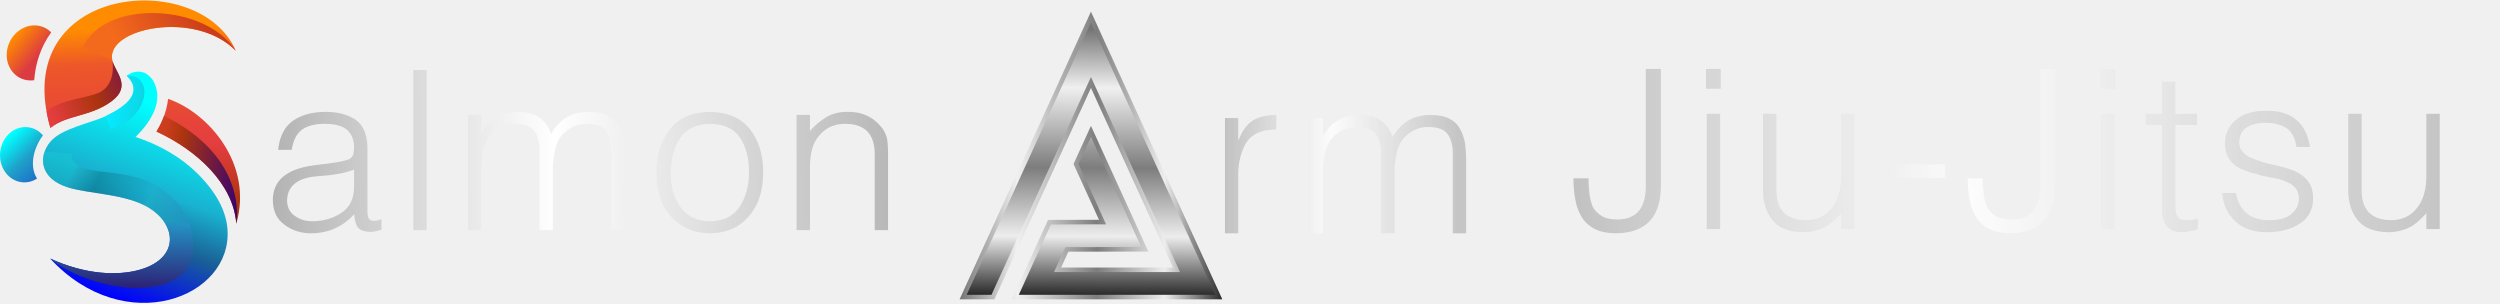
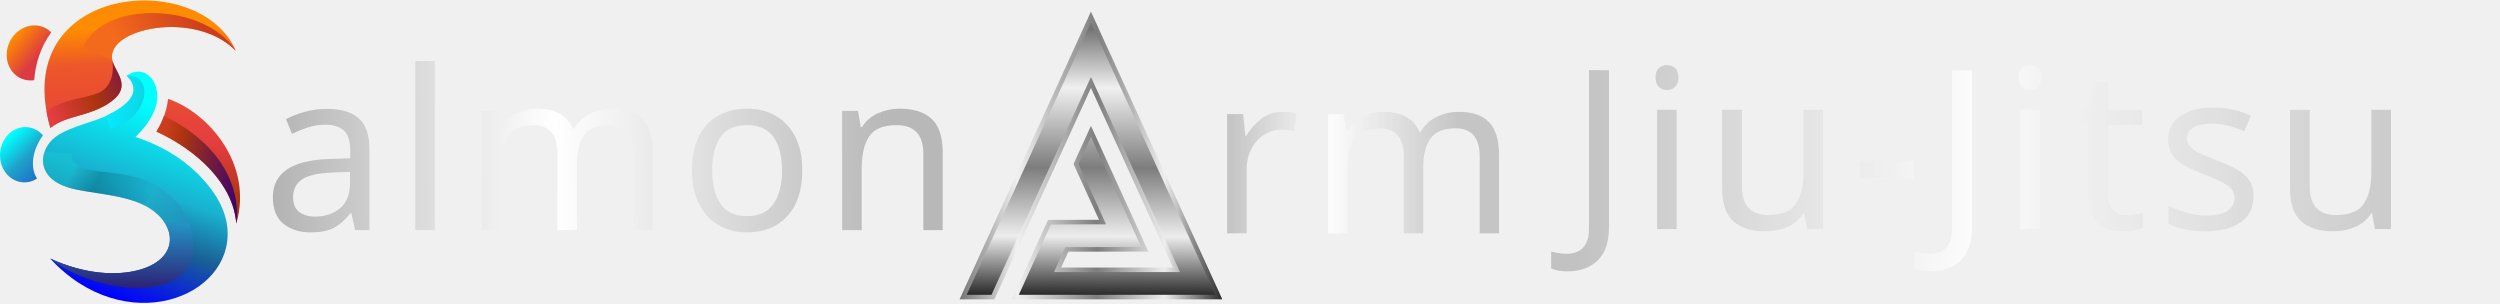
<svg xmlns="http://www.w3.org/2000/svg" xmlns:xlink="http://www.w3.org/1999/xlink" xml:space="preserve" width="4195" height="509" version="1.1" style="clip-rule:evenodd;fill-rule:evenodd;image-rendering:optimizeQuality;shape-rendering:geometricPrecision;text-rendering:geometricPrecision" viewBox="0 0 4195 509" id="svg498">
  <defs id="defs458">
    <rect x="324.307" y="749.64" width="1492.361" height="358.245" id="rect1255" />
    <rect x="2319.186" y="131.846" width="1927.017" height="445.153" id="rect1785" />
    <rect x="442.917" y="216.741" width="546.116" height="175.648" id="rect9625" />
    <linearGradient id="linearGradient4618">
      <stop style="stop-color:#ffffff;stop-opacity:1;" offset="0" id="stop4616" />
    </linearGradient>
    <linearGradient id="id13" gradientUnits="userSpaceOnUse" x1="423.65" y1="797.39" x2="1601.56" y2="839.35">
      <stop offset="0" style="stop-opacity:1; stop-color:#B3B3B3" id="stop2374" />
      <stop offset="0.459" style="stop-opacity:1; stop-color:white" id="stop2376" />
      <stop offset="1" style="stop-opacity:1; stop-color:#B8B8B8" id="stop2378" />
    </linearGradient>
    <rect x="584.804" y="423.15" width="833.036" height="216.65" id="rect87621" />
    <linearGradient id="linearGradient78316" gradientUnits="userSpaceOnUse" x1="857.13" y1="789.37" x2="868.31" y2="1087.19" spreadMethod="pad">
      <stop offset="0" style="stop-opacity:1; stop-color:#FF8B00" id="stop78308" />
      <stop offset="0.196" style="stop-color:#ed572a;stop-opacity:1;" id="stop78310" />
      <stop offset="0.671" style="stop-color:#e43d3f;stop-opacity:1;" id="stop84364" />
      <stop offset="1" style="stop-color:#ac340f;stop-opacity:1;" id="stop78314" />
    </linearGradient>
    <linearGradient id="linearGradient78294" gradientUnits="userSpaceOnUse" x1="857.13" y1="789.37" x2="868.31" y2="1087.19" spreadMethod="pad">
      <stop offset="0" style="stop-opacity:1; stop-color:#FF8B00" id="stop78286" />
      <stop offset="0.2" style="stop-color:#ed572a;stop-opacity:1;" id="stop78288" />
      <stop offset="0.4" style="stop-opacity:1; stop-color:#DB2455" id="stop78290" />
    </linearGradient>
    <linearGradient id="linearGradient78284" gradientUnits="userSpaceOnUse" x1="857.13" y1="789.37" x2="868.31" y2="1087.19">
      <stop offset="0" style="stop-opacity:1; stop-color:#FF8B00" id="stop78276" />
      <stop offset="0.2" style="stop-color:#ed572a;stop-opacity:1;" id="stop78278" />
      <stop offset="0.4" style="stop-opacity:1; stop-color:#DB2455" id="stop78280" />
    </linearGradient>
    <linearGradient id="linearGradient47350" gradientUnits="userSpaceOnUse" x1="590.82" y1="970.99" x2="653.27" y2="1036.17">
      <stop offset="0" style="stop-color:#1eb6c8;stop-opacity:1;" id="stop47346" />
      <stop offset="0.475" style="stop-color:#21a4c5;stop-opacity:1;" id="stop67958" />
      <stop offset="1" style="stop-color:#2492c2;stop-opacity:1;" id="stop47348" />
    </linearGradient>
    <linearGradient id="linearGradient47140" gradientUnits="userSpaceOnUse" x1="590.82" y1="970.99" x2="653.27" y2="1036.17">
      <stop offset="0" style="stop-color:#00ffff;stop-opacity:1;" id="stop47134" />
      <stop offset="0.75" style="stop-color:#1fa1c9;stop-opacity:1;" id="stop47136" />
      <stop offset="1" style="stop-color:#2492c2;stop-opacity:1;" id="stop47138" />
    </linearGradient>
    <linearGradient id="linearGradient46833" gradientUnits="userSpaceOnUse" x1="590.82" y1="970.99" x2="653.27" y2="1036.17">
      <stop offset="0" style="stop-color:#1aaece;stop-opacity:1;" id="stop46827" />
      <stop offset="1" style="stop-color:#1e92c4;stop-opacity:1;" id="stop46831" />
    </linearGradient>
    <style type="text/css" id="style364">
   
    .fil0 {fill:white}
    .fil1 {fill:black;fill-rule:nonzero}
    .fil2 {fill:white;fill-rule:nonzero}
    .fil5 {fill:url(#id0)}
    .fil12 {fill:url(#id1)}
    .fil15 {fill:url(#id2)}
    .fil11 {fill:url(#id3)}
    .fil10 {fill:url(#id4)}
    .fil7 {fill:url(#id5)}
    .fil16 {fill:url(#id6)}
    .fil13 {fill:url(#id7)}
    .fil6 {fill:url(#id8)}
    .fil14 {fill:url(#id9)}
    .fil9 {fill:url(#id10)}
    .fil8 {fill:url(#id11)}
    .fil4 {fill:url(#id12);fill-rule:nonzero}
    .fil3 {fill:url(#id13);fill-rule:nonzero}
   
  </style>
    <linearGradient id="id0" gradientUnits="userSpaceOnUse" x1="1197.54" y1="734.92" x2="1200.05" y2="1242.72" spreadMethod="pad">
      <stop offset="0" style="stop-opacity:1; stop-color:#303030" id="stop366" />
      <stop offset="0.22" style="stop-opacity:1; stop-color:#F0F0F0" id="stop368" />
      <stop offset="0.522" style="stop-opacity:1; stop-color:#7D7D7D" id="stop370" />
      <stop offset="0.78" style="stop-opacity:1; stop-color:#EDEDED" id="stop372" />
      <stop offset="1" style="stop-opacity:1; stop-color:#4F4F4F" id="stop374" />
    </linearGradient>
    <linearGradient id="id1" gradientUnits="userSpaceOnUse" x1="916.32" y1="780.73" x2="782.9" y2="841.26" gradientTransform="translate(-573.6001,-744.0395)">
      <stop offset="0" style="stop-opacity:1; stop-color:#CC3D1D" id="stop377" />
      <stop offset="1" style="stop-opacity:1; stop-color:#F36A1C" id="stop379" />
    </linearGradient>
    <linearGradient id="id2" gradientUnits="userSpaceOnUse" x1="681.87" y1="1005.08" x2="825.8" y2="1068.09" gradientTransform="translate(-573.6001,-744.0395)">
      <stop offset="0.144" style="stop-color:#16c8d5;stop-opacity:1;" id="stop382" />
      <stop offset="0.187" style="stop-color:#1eb6c8;stop-opacity:1;" id="stop384" />
      <stop offset="0.43" style="stop-color:#0a7d8f;stop-opacity:1;" id="stop50558" />
      <stop offset="1" style="stop-opacity:1; stop-color:#1AAECE" id="stop386" />
    </linearGradient>
    <linearGradient id="id3" gradientUnits="userSpaceOnUse" x1="978.72" y1="1028.43" x2="843.44" y2="1004.34" gradientTransform="translate(-573.6001,-744.0395)">
      <stop offset="0" style="stop-color:#3c066b;stop-opacity:1;" id="stop389" />
      <stop offset="0.78" style="stop-color:#ac340f;stop-opacity:1;" id="stop84976" />
      <stop offset="1" style="stop-color:#cc3d1d;stop-opacity:1;" id="stop84854" />
    </linearGradient>
    <linearGradient id="id4" gradientUnits="userSpaceOnUse" x1="857.13" y1="789.37" x2="868.31" y2="1087.19" xlink:href="#linearGradient78294" gradientTransform="translate(855.561,40.68041)">
      <stop offset="0" style="stop-opacity:1; stop-color:#FF8B00" id="stop394" />
      <stop offset="0.2" style="stop-color:#ed572a;stop-opacity:1;" id="stop68267" />
      <stop offset="0.4" style="stop-opacity:1; stop-color:#DB2455" id="stop396" />
      <stop offset="1" style="stop-opacity:1; stop-color:#4F017F" id="stop398" />
    </linearGradient>
    <linearGradient id="id5" gradientUnits="userSpaceOnUse" x1="874.97" y1="936.4" x2="764.96" y2="1245.46" gradientTransform="translate(-573.6001,-744.0395)">
      <stop offset="0" style="stop-color:#00ffff;stop-opacity:1;" id="stop401" />
      <stop offset="0.418" style="stop-color:#19b1cf;stop-opacity:1;" id="stop19991" />
      <stop offset="0.66" style="stop-color:#1a6096;stop-opacity:1;" id="stop403" />
      <stop offset="1" style="stop-color:#0000ff;stop-opacity:1;" id="stop405" />
    </linearGradient>
    <linearGradient id="id6" gradientUnits="userSpaceOnUse" x1="873.65" y1="885.23" x2="669.18" y2="963.06" gradientTransform="translate(-573.6001,-744.0395)">
      <stop offset="0.238" style="stop-opacity:1; stop-color:#6B0E56" id="stop408" />
      <stop offset="0.638" style="stop-color:#ac340f;stop-opacity:1;" id="stop84727" />
      <stop offset="1" style="stop-color:#e43d3f;stop-opacity:1;" id="stop410" />
    </linearGradient>
    <linearGradient id="id7" gradientUnits="userSpaceOnUse" x1="846.21" y1="964.49" x2="755.18" y2="949.85" gradientTransform="translate(-573.6001,-744.0395)">
      <stop offset="0" style="stop-color:#19b1cf;stop-opacity:1;" id="stop413" />
      <stop offset="0.5" style="stop-color:#0cd8e7;stop-opacity:1;" id="stop72727" />
      <stop offset="1" style="stop-color:#06e9ff;stop-opacity:1;" id="stop415" />
    </linearGradient>
    <linearGradient id="id8" gradientUnits="userSpaceOnUse" x1="1202.65" y1="789.88" x2="1199.9" y2="1235.08">
      <stop offset="0" style="stop-opacity:1; stop-color:#757575" id="stop418" />
      <stop offset="0.22" style="stop-opacity:1; stop-color:#F0F0F0" id="stop420" />
      <stop offset="0.522" style="stop-opacity:1; stop-color:#7D7D7D" id="stop422" />
      <stop offset="0.78" style="stop-opacity:1; stop-color:#EDEDED" id="stop424" />
      <stop offset="1" style="stop-opacity:1; stop-color:#2B2B2B" id="stop426" />
    </linearGradient>
    <linearGradient id="id9" gradientUnits="userSpaceOnUse" x1="847.12" y1="1238.89" x2="851.14" y2="1119.62" gradientTransform="translate(-573.6001,-744.0395)">
      <stop offset="0" style="stop-opacity:1; stop-color:#2D166E" id="stop429" />
      <stop offset="1" style="stop-opacity:1; stop-color:#2492C4" id="stop431" />
    </linearGradient>
    <linearGradient id="id10" gradientUnits="userSpaceOnUse" x1="603.92" y1="796.55" x2="656.98" y2="841.42" gradientTransform="translate(-573.6001,-744.0395)">
      <stop offset="0" style="stop-opacity:1; stop-color:#FF8B00" id="stop434" />
      <stop offset="0.75" style="stop-color:#dc3b42;stop-opacity:1;" id="stop84486" />
    </linearGradient>
    <linearGradient id="id11" gradientUnits="userSpaceOnUse" x1="590.82" y1="970.99" x2="653.27" y2="1036.17" gradientTransform="translate(-573.6001,-744.0395)">
      <stop offset="0" style="stop-color:#00ffff;stop-opacity:1;" id="stop439" />
      <stop offset="0.5" style="stop-color:#1fa1c9;stop-opacity:1;" id="stop25963" />
      <stop offset="1" style="stop-color:#1f68c9;stop-opacity:1;" id="stop441" />
    </linearGradient>
    <linearGradient id="id12" gradientUnits="userSpaceOnUse" x1="523.07" y1="1460.17" x2="1505.97" y2="1441.6">
      <stop offset="0" style="stop-opacity:1; stop-color:#B5B5B5" id="stop444" />
      <stop offset="0.459" style="stop-opacity:1; stop-color:#F7F7F7" id="stop446" />
      <stop offset="1" style="stop-opacity:1; stop-color:#B0B0B0" id="stop448" />
    </linearGradient>
    <linearGradient id="id14" gradientUnits="userSpaceOnUse" x1="423.65" y1="797.39" x2="1601.56" y2="839.35">
      <stop offset="0" style="stop-color:#b2b2b2;stop-opacity:1;" id="stop451" />
      <stop offset="0.46" style="stop-color:#fafafa;stop-opacity:1;" id="stop453" />
      <stop offset="1" style="stop-opacity:1; stop-color:#B8B8B8" id="stop455" />
    </linearGradient>
    <linearGradient xlink:href="#id8" id="linearGradient47150" x1="976.93" y1="1001.345" x2="1417.84" y2="1001.345" gradientUnits="userSpaceOnUse" gradientTransform="translate(633.2269,-740.4412)" />
    <linearGradient xlink:href="#linearGradient47350" id="linearGradient47342" x1="814.38" y1="1087.829" x2="890.98" y2="1087.829" gradientUnits="userSpaceOnUse" gradientTransform="translate(-573.5994,-744.0386)" />
    <linearGradient xlink:href="#linearGradient78316" id="linearGradient78296" gradientUnits="userSpaceOnUse" x1="857.13" y1="789.37" x2="868.31" y2="1087.19" gradientTransform="translate(-573.6001,-744.0395)" />
    <linearGradient xlink:href="#id14" id="linearGradient4634" x1="444.25" y1="609.153" x2="1589.313" y2="609.153" gradientUnits="userSpaceOnUse" spreadMethod="pad" gradientTransform="translate(-114.9221,-70.68581)" />
    <linearGradient xlink:href="#id14" id="linearGradient12501" gradientUnits="userSpaceOnUse" x1="661.235" y1="1525.258" x2="1372.328" y2="1525.258" gradientTransform="translate(-2189)" />
    <linearGradient xlink:href="#id14" id="linearGradient13113" gradientUnits="userSpaceOnUse" gradientTransform="translate(-2189)" x1="661.235" y1="1525.258" x2="1372.328" y2="1525.258" />
    <linearGradient xlink:href="#id8" id="linearGradient8849" gradientUnits="userSpaceOnUse" x1="1202.65" y1="789.88" x2="1199.9" y2="1235.08" gradientTransform="translate(633.2269,-740.4412)" />
    <rect x="442.917" y="216.741" width="546.116" height="175.648" id="rect811" />
    <rect x="442.917" y="216.741" width="546.116" height="175.648" id="rect4725" />
    <rect x="442.917" y="216.741" width="546.116" height="175.648" id="rect9493" />
    <linearGradient xlink:href="#id13" id="linearGradient1873" x1="1059.592" y1="950.653" x2="2093.159" y2="941.245" gradientUnits="userSpaceOnUse" gradientTransform="translate(-603.0018,-686.7453)" />
    <linearGradient xlink:href="#id13" id="linearGradient3283" x1="1387.807" y1="796.073" x2="1777.546" y2="796.073" gradientUnits="userSpaceOnUse" gradientTransform="translate(667.6626,-503.839)" />
    <linearGradient xlink:href="#id13" id="linearGradient4298" x1="1083.211" y1="693.156" x2="2536.856" y2="693.156" gradientUnits="userSpaceOnUse" gradientTransform="translate(1556.998,-439.5674)" />
  </defs>
  <g id="layer5" style="clip-rule:evenodd;display:none;fill-rule:evenodd;image-rendering:optimizeQuality;shape-rendering:geometricPrecision;text-rendering:geometricPrecision">
    <g id="layer6" style="clip-rule:evenodd;fill-rule:evenodd;image-rendering:optimizeQuality;shape-rendering:geometricPrecision;text-rendering:geometricPrecision">
      <rect style="clip-rule:evenodd;display:none;opacity:0.5;fill:#00ffff;fill-opacity:1;fill-rule:evenodd;stroke:none;stroke-width:0;image-rendering:optimizeQuality;shape-rendering:geometricPrecision;text-rendering:geometricPrecision" id="rect1824" width="440.91" height="509" x="403.33" y="0" />
      <rect style="clip-rule:evenodd;display:inline;opacity:0.5;fill:#ff01c9;fill-opacity:1;fill-rule:evenodd;stroke:none;stroke-width:0;stroke-dasharray:none;stroke-opacity:1;image-rendering:optimizeQuality;shape-rendering:geometricPrecision;text-rendering:geometricPrecision" id="rect7506" width="844.24" height="509" x="-0.253" y="0" />
      <rect style="clip-rule:evenodd;display:none;opacity:1;fill:#00ffff;fill-opacity:1;fill-rule:evenodd;stroke:none;stroke-width:0;image-rendering:optimizeQuality;shape-rendering:geometricPrecision;text-rendering:geometricPrecision" id="rect3853" width="440.91" height="488.361" x="403.33" y="10.32" />
    </g>
    <g id="layer7" style="clip-rule:evenodd;display:inline;fill-rule:evenodd;image-rendering:optimizeQuality;shape-rendering:geometricPrecision;text-rendering:geometricPrecision">
      <rect style="clip-rule:evenodd;display:inline;opacity:0.727;fill:#00ffff;fill-rule:evenodd;stroke-width:0;image-rendering:optimizeQuality;shape-rendering:geometricPrecision;text-rendering:geometricPrecision" id="rect4053" width="120" height="338.879" x="1490.157" y="163.4" />
      <rect style="clip-rule:evenodd;display:inline;opacity:0.739;fill:#00ffff;fill-rule:evenodd;stroke-width:0;image-rendering:optimizeQuality;shape-rendering:geometricPrecision;text-rendering:geometricPrecision" id="rect10097" width="180" height="189.396" x="2460.209" y="202.096" />
      <rect style="clip-rule:evenodd;display:inline;opacity:0.769;fill:#00ffff;fill-rule:evenodd;stroke-width:0;image-rendering:optimizeQuality;shape-rendering:geometricPrecision;text-rendering:geometricPrecision" id="rect2237" width="55" height="189.387" x="402.814" y="224.491" />
      <rect style="clip-rule:evenodd;display:inline;opacity:0.769;fill:#00ffff;fill-rule:evenodd;stroke-width:0;image-rendering:optimizeQuality;shape-rendering:geometricPrecision;text-rendering:geometricPrecision" id="rect3428" width="55" height="189.387" x="2000.47" y="202.105" />
    </g>
  </g>
  <g id="layer1" style="display:inline">
    <path class="fil7" d="m 84.1,433.761 c 58.71,27.16 113.95,29.6 151.63,18.49 69.48,-20.48 60.38,-81.78 5.22,-108.46 -38.39,-18.56 -92.39,-18.95 -125.78,-29.03 -49.03,-14.79 -51.09,-52.28 -30.95,-76.71 18.63,-22.58 68.27,-31.55 92.35,-42.81 35.7,-16.69 64.67,-40.07 36.1,-68.28 33.58,-22.76 60.82,16.59 48.18,53.87 -5.74,16.95 -17.67,33.72 -33.44,48.93 43.24,14.29 77.45,35.6 102.56,60.05 33.79,32.9 49.39,65.07 51.69,94.15 9.17,116.03 -172.4,185.3 -297.56,49.8 z" id="path477" style="clip-rule:evenodd;display:inline;fill:url(#id5);fill-rule:evenodd;image-rendering:optimizeQuality;shape-rendering:geometricPrecision;text-rendering:geometricPrecision" />
    <path class="fil8" d="m 46.17,213.381 c -22.92,-2.2 -43.48,16.72 -45.93,42.25 -2.45,25.54 14.14,48.02 37.06,50.22 8.95,0.85 17.54,-1.51 24.83,-6.23 -14.01,-22.23 -4.69,-53.17 10,-72.48 -6.59,-7.66 -15.63,-12.77 -25.96,-13.76 z" id="path479" style="clip-rule:evenodd;display:inline;fill:url(#id11);fill-rule:evenodd;image-rendering:optimizeQuality;shape-rendering:geometricPrecision;text-rendering:geometricPrecision" />
    <path class="fil14" d="m 84.1,433.761 c 58.71,27.16 113.95,29.6 151.63,18.49 48.37,-14.26 58.64,-48.3 41.81,-76.67 l 39.84,-3.04 c 46.37,145.17 -152.26,127.37 -233.28,61.22 z" id="path491" style="clip-rule:evenodd;display:inline;fill:url(#id9);fill-rule:evenodd;image-rendering:optimizeQuality;shape-rendering:geometricPrecision;text-rendering:geometricPrecision" />
    <path d="m 263.01,312.001 c 0,0 39.18,21.652 54.371,60.541 l -39.84,3.039 c -12.628,-21.598 -36.761,-31.869 -36.761,-31.869 z" id="path47142" style="display:inline;opacity:0.665;fill:url(#linearGradient47342);fill-opacity:1" />
    <path class="fil15" d="m 240.78,343.711 c -38.37,-18.48 -92.27,-18.89 -125.61,-28.95 -38.66,-11.66 -48.11,-37.43 -40.51,-59.78 l 46.28,2.66 c 0,0 -11.12,24.71 54.36,30.89 65.47,6.17 87.71,23.47 87.71,23.47 z" id="path493" style="clip-rule:evenodd;display:inline;opacity:0.544;fill:url(#id2);fill-rule:evenodd;image-rendering:optimizeQuality;shape-rendering:geometricPrecision;text-rendering:geometricPrecision" />
    <path class="fil13" d="m 177.35,194.871 c 35.34,-16.66 63.68,-39.9 35.32,-67.91 45.85,-2.52 39.63,69.94 -26.85,89.78 z" id="path489" style="clip-rule:evenodd;display:inline;fill:url(#id7);fill-rule:evenodd;image-rendering:optimizeQuality;shape-rendering:geometricPrecision;text-rendering:geometricPrecision" />
  </g>
  <g id="layer2" style="display:inline">
    <path class="fil10" d="m 395.62,85.141 c -67.48,-69.03 -217.77,-38.09 -207.36,15.14 3.94,20.16 34.05,43.6 -1.05,69.66 -35.18,26.13 -75.76,22.64 -102.64,44.73 C 14.53,-26.729 335.41,-54.749 395.62,85.141 Z m -113.53,80.83 c 66.17,22.32 143.53,108.46 114.41,209.27 -4.84,-66.17 -65.38,-122.97 -133.88,-154.48 7.35,-12.09 16.7,-30.79 19.47,-54.79 z" id="path483" style="clip-rule:evenodd;display:inline;fill:url(#linearGradient78296);fill-opacity:1;fill-rule:evenodd;image-rendering:optimizeQuality;shape-rendering:geometricPrecision;text-rendering:geometricPrecision" />
    <path class="fil9" d="m 63.76,43.031 c -23.48,-3.51 -46.58,14.15 -51.59,39.43 -5.01,25.29 9.96,48.63 33.44,52.13 3.95,0.59 7.9,0.58 11.75,0.03 2.26,-28.78 11.1,-56.25 28.55,-80.3 -5.79,-5.91 -13.38,-9.99 -22.15,-11.29 z" id="path481" style="clip-rule:evenodd;display:inline;fill:url(#id10);fill-rule:evenodd;image-rendering:optimizeQuality;shape-rendering:geometricPrecision;text-rendering:geometricPrecision" />
    <path class="fil11" d="m 396.5,375.241 c 0,0 22.13,-109.56 -121.14,-180.82 -3.87,10.71 -8.62,19.56 -12.74,26.34 68.5,31.51 129.04,88.31 133.88,154.48 z" id="path485" style="clip-rule:evenodd;display:inline;fill:url(#id3);fill-rule:evenodd;image-rendering:optimizeQuality;shape-rendering:geometricPrecision;text-rendering:geometricPrecision" />
    <path class="fil12" d="m 395.62,85.141 c -67.48,-69.03 -217.77,-38.09 -207.36,15.14 l -49.38,-20.97 c 37.71,-81.57 206.27,-73.27 256.74,5.83 z" id="path487" style="clip-rule:evenodd;display:inline;fill:url(#id1);fill-rule:evenodd;image-rendering:optimizeQuality;shape-rendering:geometricPrecision;text-rendering:geometricPrecision" />
    <path class="fil16" d="m 187.86,97.281 0.01,0.11 -0.03,-0.11 z m 0.82,4.82 c 5.27,19.74 32.58,42.56 -1.47,67.84 -35.18,26.13 -75.76,22.64 -102.64,44.73 -2.76,-9.51 -4.85,-18.65 -6.43,-27.5 25.62,-21.73 69.97,-22.28 89.41,-32.39 23.97,-12.48 22.7,-41.25 21.13,-52.68 z" id="path495" style="clip-rule:evenodd;display:inline;fill:url(#id6);fill-rule:evenodd;image-rendering:optimizeQuality;shape-rendering:geometricPrecision;text-rendering:geometricPrecision" />
  </g>
  <g id="layer3" style="display:inline">
    <path class="fil5" d="m 1697.687,502.279 c 117.79,0 235.58,0 353.38,0 l -106.76,-233.76 -113.7,-248.99 -220.45,482.75 h 58.47 c 53.99,-118.24 107.98,-236.48 161.98,-354.71 l 137.6,301.32 h -187.67 l 12.13,-26.56 134.28,-0.17 -17.24,-37.74 -79.1,-173.22 -29.24,64.02 c 12.3,26.92 30.43,66.64 42.73,93.56 -24.59,0 -60.97,0.24 -85.56,0.24 -20.28,44.42 -40.57,88.84 -60.85,133.26 z" id="path473" style="clip-rule:evenodd;display:inline;fill:url(#linearGradient47150);fill-opacity:1;fill-rule:evenodd;image-rendering:optimizeQuality;shape-rendering:geometricPrecision;text-rendering:geometricPrecision" />
    <path class="fil6" d="m 1763.447,376.649 c -17.96,39.33 -35.92,78.66 -53.88,117.99 109.87,0 219.74,0 329.61,0 l -101.81,-222.95 -106.76,-233.78 -208.57,456.73 h 41.68 c 53.32,-116.75 106.63,-233.5 159.94,-350.24 l 6.95,-15.21 149.49,327.34 h -211.44 l 19.1,-41.83 127.31,-0.16 -84.46,-184.95 -20.84,45.63 c 13.76,30.13 27.51,60.26 41.27,90.38 l 4.94,10.81 h -11.88 c -26.89,0 -53.77,0.22 -80.65,0.24 z" id="path475" style="clip-rule:evenodd;display:inline;fill:url(#linearGradient8849);fill-rule:evenodd;image-rendering:optimizeQuality;shape-rendering:geometricPrecision;text-rendering:geometricPrecision" />
  </g>
  <g id="layer4">
-     <g aria-label="almon" id="text1311" style="font-size:373.333px;font-family:'Helvetica Light';-inkscape-font-specification:'Helvetica Light, Normal';font-variant-caps:small-caps;letter-spacing:15px;fill:url(#linearGradient1873);stroke-width:0">
-       <path d="m 594.168,284.669 v 30.26 q -0.729,29.167 -21.693,42.474 -20.964,13.854 -48.854,13.854 -16.406,0 -28.802,-8.932 -12.76,-8.568 -13.125,-25.703 0.729,-38.099 54.505,-41.198 14.583,-0.729 29.167,-3.281 14.583,-2.188 28.802,-7.474 z m -68.724,-7.109 q -67.63,9.297 -67.63,58.333 0.365,27.891 19.87,41.38 18.594,14.219 44.661,14.219 43.021,-0.365 72.187,-32.083 v 0 q 0.365,10.026 3.646,18.229 3.464,8.203 14.219,10.391 4.922,1.094 10.026,1.094 5.286,0 10.573,-1.823 4.74,-1.094 7.109,-1.823 v -17.5 0 q -13.854,4.74 -18.776,1.094 -5.286,-3.464 -4.74,-16.042 V 247.664 q -0.547,-33.177 -20.234,-47.031 -19.87,-12.943 -49.948,-12.943 -32.266,0 -54.141,14.401 -22.057,15.312 -25.521,49.401 h 22.786 q 3.828,-24.974 18.411,-34.818 14.948,-9.297 37.917,-8.932 26.25,0.365 37.37,10.937 10.937,10.755 10.937,28.255 0,5.286 -1.094,11.302 -1.641,5.833 -7.109,8.932 -6.016,2.188 -14.219,4.01 -8.568,1.458 -15.312,2.37 z" id="path1204" />
-       <path d="M 715.991,386.206 V 117.508 h -22.422 v 268.698 z" id="path1206" />
-       <path d="m 807.553,282.117 q 0,-13.125 2.917,-27.708 2.734,-14.583 9.844,-24.609 17.865,-22.057 43.568,-22.057 23.88,0 32.812,12.031 8.568,11.849 8.568,32.812 v 133.62 h 22.422 V 282.117 q 0,-13.125 3.099,-27.708 2.552,-14.583 9.661,-24.609 17.865,-22.057 43.75,-22.057 23.88,0 32.812,12.031 8.568,11.849 8.568,32.812 v 133.62 h 22.422 V 264.07 q 0,-14.583 -1.823,-28.62 -2.37,-13.49 -8.385,-24.245 -5.833,-10.937 -17.865,-17.318 -11.849,-6.198 -32.083,-6.198 -42.474,0 -63.073,37.187 v 0 q -5.651,-16.042 -17.865,-26.432 -12.396,-10.391 -38.828,-10.755 -39.922,0.365 -59.792,34.271 h -0.729 v -29.167 h -22.422 v 193.411 h 22.422 z" id="path1208" />
-       <path d="m 1190.964,391.492 q 41.562,-0.365 65.443,-28.437 23.88,-26.797 24.245,-73.463 0,-43.75 -22.057,-72.552 -22.422,-28.62 -67.63,-29.349 -44.661,0.729 -67.083,29.349 -22.422,28.802 -22.422,72.552 0.365,50.312 26.432,75.651 24.974,25.885 63.073,26.25 z m 65.807,-101.901 q 0,32.083 -14.948,56.328 -15.677,24.974 -50.859,25.339 -32.083,-0.365 -48.489,-23.151 -17.135,-22.057 -17.135,-58.516 0,-32.63 15.312,-56.875 15.312,-24.245 50.312,-24.974 35.547,0.365 50.859,23.516 15.312,23.151 14.948,58.333 z" id="path1210" />
-       <path d="m 1359.089,282.117 q -0.365,-19.141 4.922,-36.641 6.016,-15.677 19.323,-26.432 13.49,-10.937 34.453,-11.302 50.677,0 49.948,52.318 v 126.146 h 22.422 V 259.695 q 0,-12.396 -1.094,-23.516 -1.458,-10.937 -8.568,-20.964 -22.057,-28.437 -59.062,-27.526 -19.687,0 -34.271,8.568 -14.948,8.568 -28.073,23.516 v 0 -26.979 h -22.422 v 193.411 h 22.422 z" id="path1212" />
-     </g>
-     <g aria-label="rm" id="text3275" style="font-size:373.333px;font-family:'Helvetica Light';-inkscape-font-specification:'Helvetica Light, Normal';font-variant-caps:small-caps;letter-spacing:15px;opacity:0.769;fill:url(#linearGradient3283);stroke-width:0">
-       <path d="m 2077.709,296.701 q -0.365,-33.542 13.125,-56.693 13.854,-22.786 50.859,-22.786 v -24.245 q -23.88,0 -38.828,8.932 -14.948,9.297 -24.245,32.448 h -0.911 v -36.276 h -22.24 V 391.492 h 22.24 z" id="path1215" />
-       <path d="m 2219.767,287.404 q 0,-13.125 2.917,-27.708 2.734,-14.583 9.844,-24.609 17.864,-22.057 43.568,-22.057 23.88,0 32.812,12.031 8.568,11.849 8.568,32.812 V 391.492 h 22.422 V 287.404 q 0,-13.125 3.099,-27.708 2.552,-14.583 9.662,-24.609 17.865,-22.057 43.75,-22.057 23.88,0 32.812,12.031 8.568,11.849 8.568,32.812 V 391.492 h 22.422 V 269.357 q 0,-14.583 -1.823,-28.62 -2.37,-13.49 -8.386,-24.245 -5.833,-10.937 -17.864,-17.318 -11.849,-6.198 -32.083,-6.198 -42.474,0 -63.073,37.187 v 0 q -5.651,-16.042 -17.865,-26.432 -12.396,-10.391 -38.828,-10.755 -39.922,0.365 -59.792,34.271 h -0.729 v -29.167 h -22.422 V 391.492 h 22.422 z" id="path1217" />
-     </g>
-     <g aria-label="Jiu-Jitsu" id="text4290" style="font-size:373.333px;font-family:'Helvetica Light';-inkscape-font-specification:'Helvetica Light, Normal';font-variant-caps:small-caps;letter-spacing:15px;opacity:0.769;fill:url(#linearGradient4298);stroke-width:0">
-       <path d="m 2640.209,299.253 q 0,17.865 2.917,34.271 2.734,16.589 10.208,29.531 7.838,13.125 21.693,20.599 13.672,7.474 36.094,7.839 76.198,-0.729 75.833,-80.573 v -195.234 h -25.338 v 194.323 q 1.094,57.969 -47.396,58.333 -17.318,0 -27.344,-6.38 -9.661,-6.016 -14.583,-15.677 -4.01,-10.026 -5.287,-22.422 -1.458,-11.849 -1.458,-24.609 z" id="path1220" />
-       <path d="M 2886.355,384.383 V 190.971 h -22.422 v 193.411 z m 1.094,-235.521 v -33.177 h -24.609 v 33.177 z" id="path1222" />
-       <path d="m 3089.479,296.336 q 0,32.448 -15.312,52.135 -15.312,20.599 -43.568,20.964 -50.495,-0.365 -49.766,-51.589 V 190.971 h -22.422 V 318.393 q -0.364,30.443 15.312,50.312 15.312,20.599 53.411,20.964 12.76,-0.365 22.787,-3.828 9.661,-2.917 16.771,-7.474 7.474,-5.104 13.125,-10.755 5.651,-5.286 9.661,-10.026 v 0 26.797 h 22.422 V 190.971 h -22.422 z" id="path1224" />
-       <path d="M 3169.193,275.737 V 298.888 h 94.427 v -23.151 z" id="path1226" />
-       <path d="m 3301.771,299.253 q 0,17.865 2.917,34.271 2.734,16.589 10.208,29.531 7.839,13.125 21.693,20.599 13.672,7.474 36.094,7.839 76.198,-0.729 75.833,-80.573 v -195.234 h -25.338 v 194.323 q 1.094,57.969 -47.396,58.333 -17.318,0 -27.344,-6.38 -9.662,-6.016 -14.583,-15.677 -4.01,-10.026 -5.286,-22.422 -1.458,-11.849 -1.458,-24.609 z" id="path1228" />
-       <path d="M 3547.917,384.383 V 190.971 h -22.422 v 193.411 z m 1.094,-235.521 v -33.177 h -24.609 v 33.177 z" id="path1230" />
-       <path d="m 3687.968,366.883 q -8.932,2.552 -18.229,2.552 -13.49,0 -16.406,-6.745 -3.463,-6.745 -3.099,-20.417 V 209.747 h 36.276 v -18.776 h -36.276 v -53.776 h -22.422 v 53.776 h -27.161 v 18.776 h 27.161 v 141.458 q 0,20.781 9.479,29.896 8.568,8.568 24.974,8.568 8.568,-0.365 15.312,-2.37 6.38,-1.458 10.391,-2.188 z" id="path1232" />
-       <path d="m 3729.036,323.862 q 1.823,28.073 20.599,46.302 18.594,19.141 53.047,19.505 34.635,0 56.693,-14.583 21.693,-14.219 22.057,-41.927 0,-14.036 -4.922,-23.516 -5.286,-9.661 -14.219,-15.677 -8.568,-6.198 -19.688,-10.026 -11.302,-3.646 -23.151,-6.38 -23.88,-4.74 -42.292,-12.578 -8.932,-4.193 -14.036,-10.208 -5.651,-6.198 -5.651,-15.677 0.364,-32.083 43.568,-33.177 21.328,0 35.547,8.932 13.854,9.297 16.771,31.719 h 22.786 q -10.026,-61.979 -74.74,-60.703 -32.083,0.365 -49.583,15.312 -18.229,15.13 -18.229,39.922 0,13.672 5.469,23.151 5.287,9.297 14.219,15.312 8.932,5.469 20.234,8.932 5.651,1.823 11.12,2.917 5.286,1.458 10.938,3.464 11.849,2.188 23.151,4.375 5.469,1.094 10.755,2.917 5.287,1.641 8.932,3.828 8.932,3.646 14.219,10.391 4.922,6.745 4.922,17.135 0,14.583 -11.667,24.792 -11.484,10.755 -36.094,11.12 -49.036,1.094 -57.969,-45.573 z" id="path1234" />
-       <path d="m 4071.432,296.336 q 0,32.448 -15.312,52.135 -15.312,20.599 -43.568,20.964 -50.495,-0.365 -49.766,-51.589 V 190.971 h -22.422 V 318.393 q -0.364,30.443 15.312,50.312 15.312,20.599 53.411,20.964 12.76,-0.365 22.787,-3.828 9.661,-2.917 16.771,-7.474 7.474,-5.104 13.125,-10.755 5.651,-5.286 9.661,-10.026 v 0 26.797 h 22.422 V 190.971 h -22.422 z" id="path1236" />
-     </g>
+     <text xml:space="preserve" style="font-style:normal;font-variant:normal;font-weight:normal;font-stretch:normal;font-size:373.333px;font-family:'Helvetica Light';-inkscape-font-specification:'Helvetica Light, Normal';font-variant-ligatures:normal;font-variant-caps:small-caps;font-variant-numeric:normal;font-variant-east-asian:normal;letter-spacing:15px;fill:url(#linearGradient1873);fill-opacity:1;fill-rule:evenodd;stroke-width:0" x="440.679" y="386.206" id="text1311">
+       <tspan id="tspan1309" x="440.679" y="386.206" style="font-style:normal;font-variant:normal;font-weight:normal;font-stretch:normal;font-size:373.333px;font-family:'Helvetica Light';-inkscape-font-specification:'Helvetica Light, Normal';font-variant-ligatures:normal;font-variant-caps:small-caps;font-variant-numeric:normal;font-variant-east-asian:normal;fill:url(#linearGradient1873);fill-opacity:1">almon</tspan>
+     </text>
+     <text xml:space="preserve" style="font-style:normal;font-variant:normal;font-weight:normal;font-stretch:normal;font-size:373.333px;font-family:'Helvetica Light';-inkscape-font-specification:'Helvetica Light, Normal';font-variant-ligatures:normal;font-variant-caps:small-caps;font-variant-numeric:normal;font-variant-east-asian:normal;letter-spacing:15px;opacity:0.769;fill:url(#linearGradient3283);fill-opacity:1;fill-rule:evenodd;stroke-width:0" x="2027.397" y="391.492" id="text3275">
+       <tspan id="tspan3273" x="2027.397" y="391.492" style="fill:url(#linearGradient3283);fill-opacity:1">rm</tspan>
+     </text>
+     <text xml:space="preserve" style="font-style:normal;font-variant:normal;font-weight:normal;font-stretch:normal;font-size:373.333px;font-family:'Helvetica Light';-inkscape-font-specification:'Helvetica Light, Normal';font-variant-ligatures:normal;font-variant-caps:small-caps;font-variant-numeric:normal;font-variant-east-asian:normal;letter-spacing:15px;opacity:0.769;fill:url(#linearGradient4298);fill-opacity:1;fill-rule:evenodd;stroke-width:0" x="2632.006" y="384.383" id="text4290">
+       <tspan id="tspan4288" x="2632.006" y="384.383" style="fill:url(#linearGradient4298);fill-opacity:1">Jiu-Jitsu</tspan>
+     </text>
  </g>
</svg>
